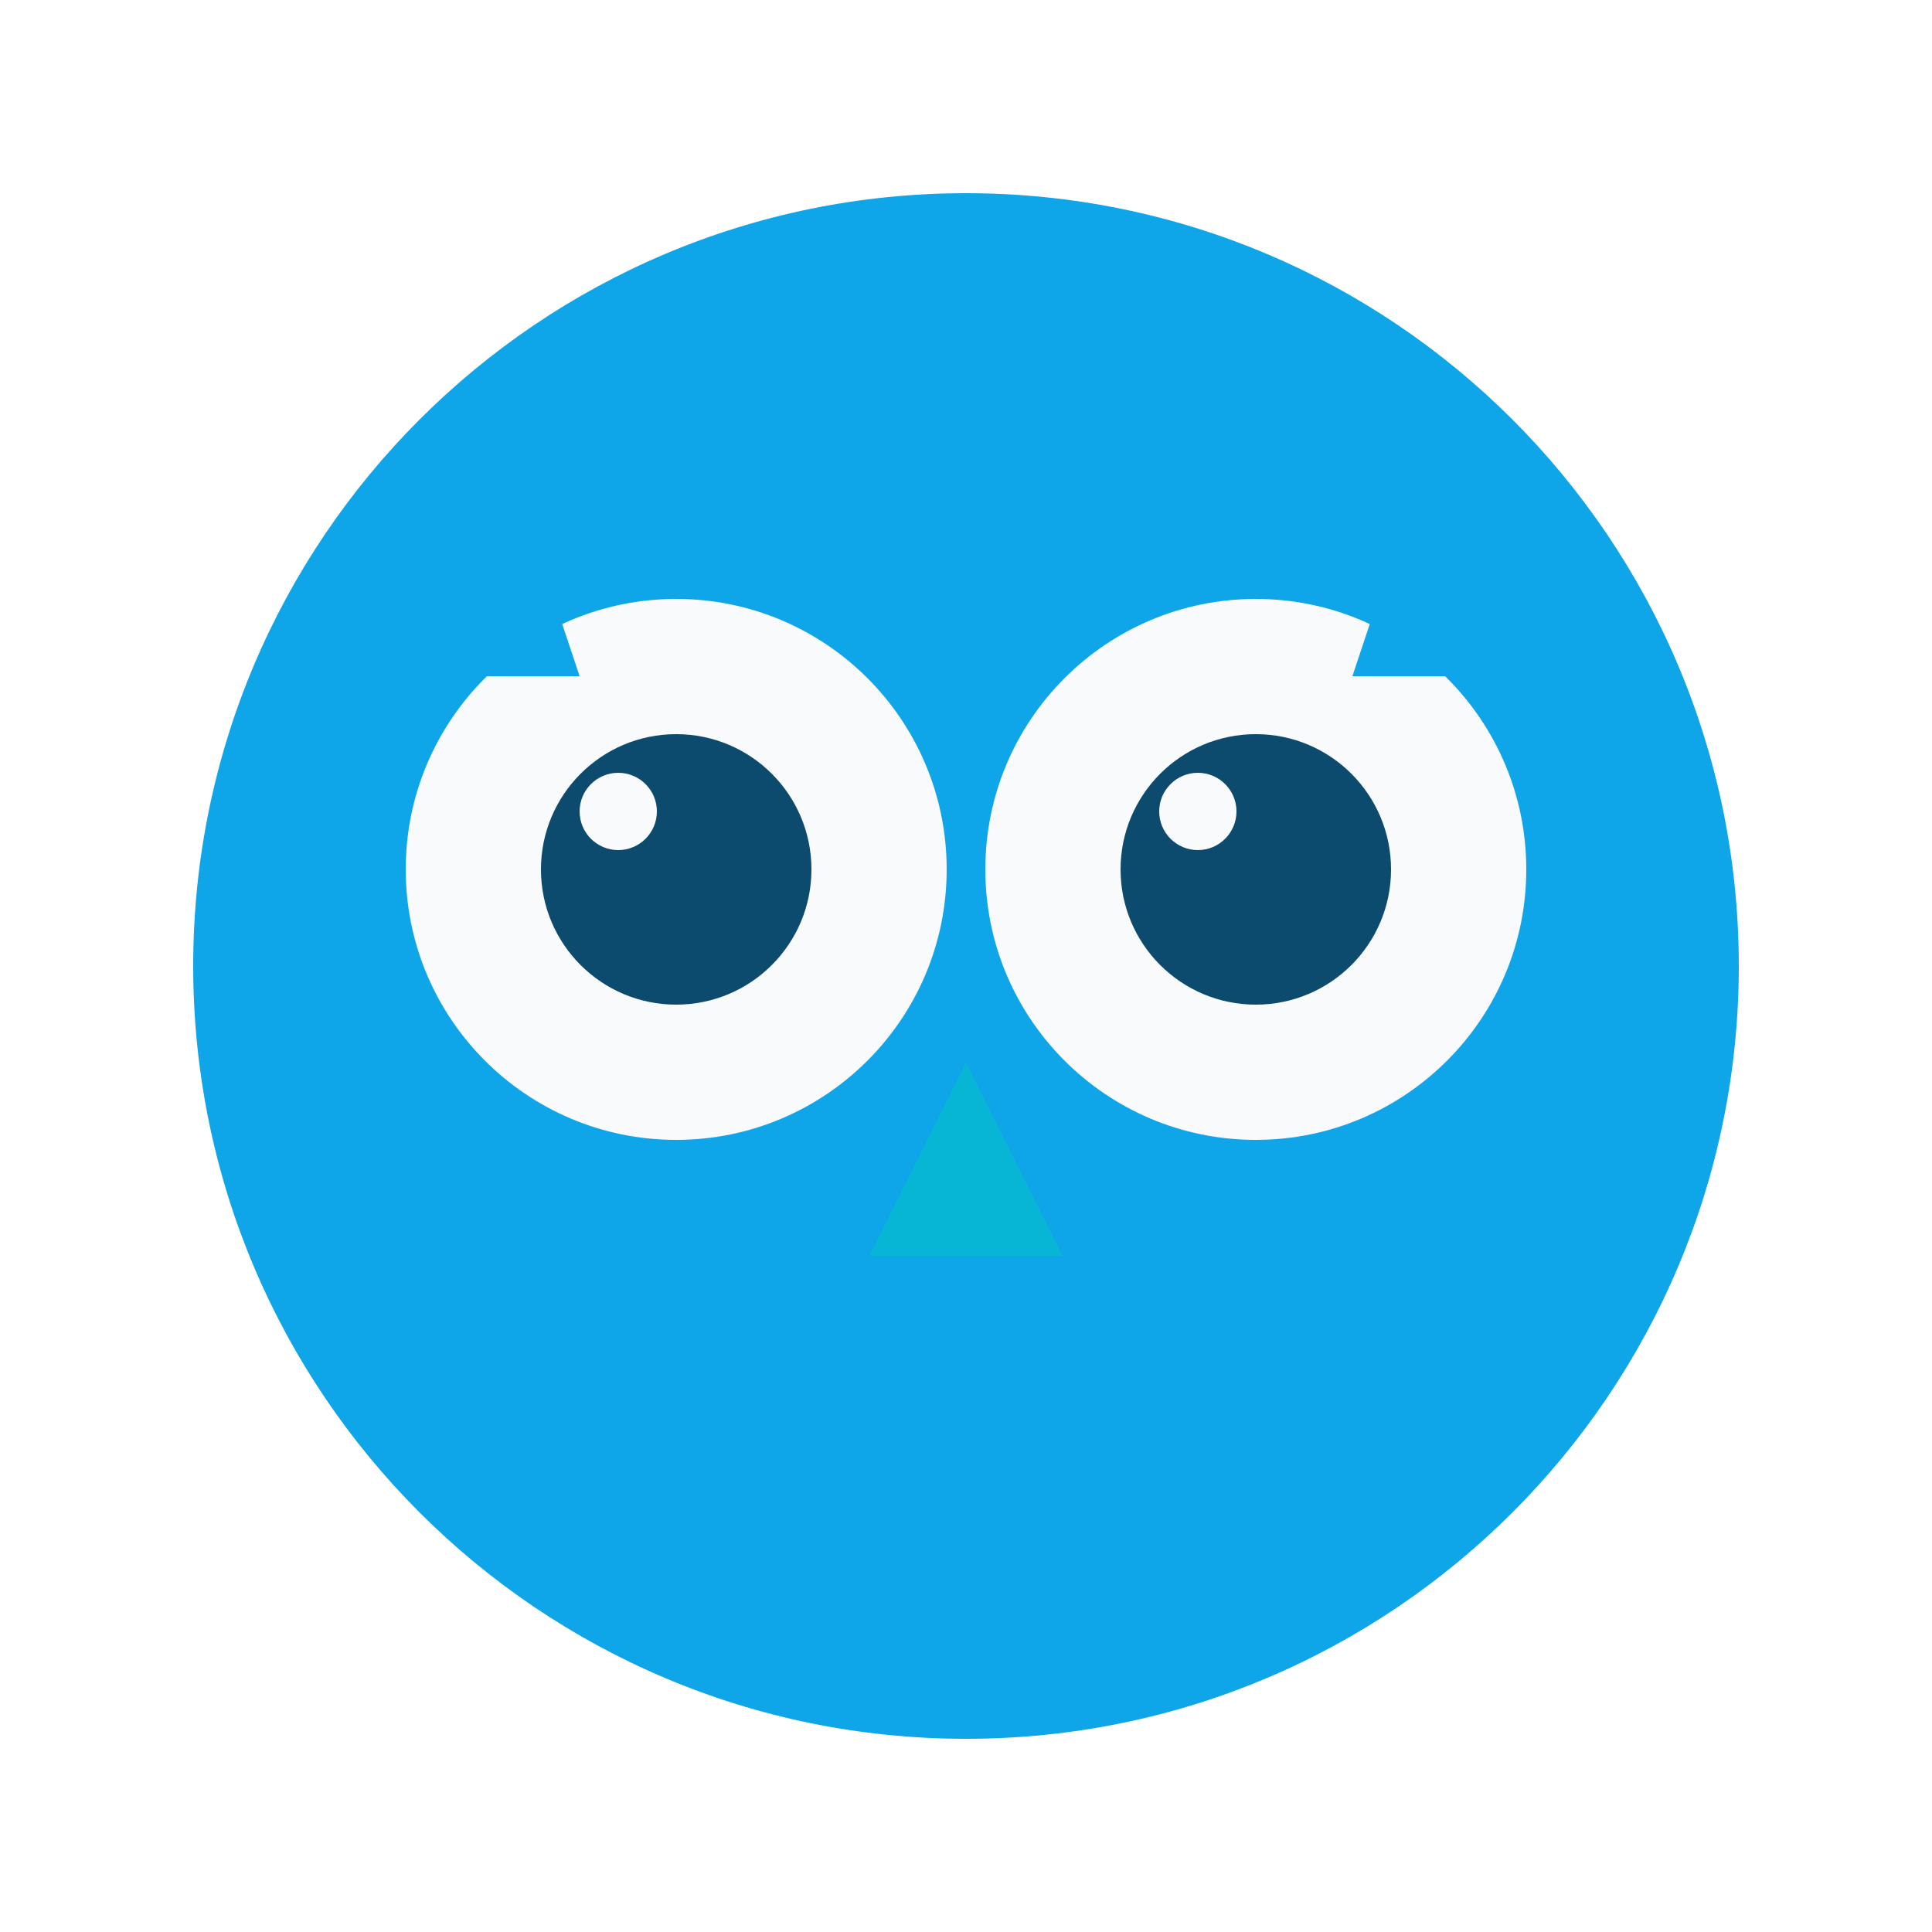
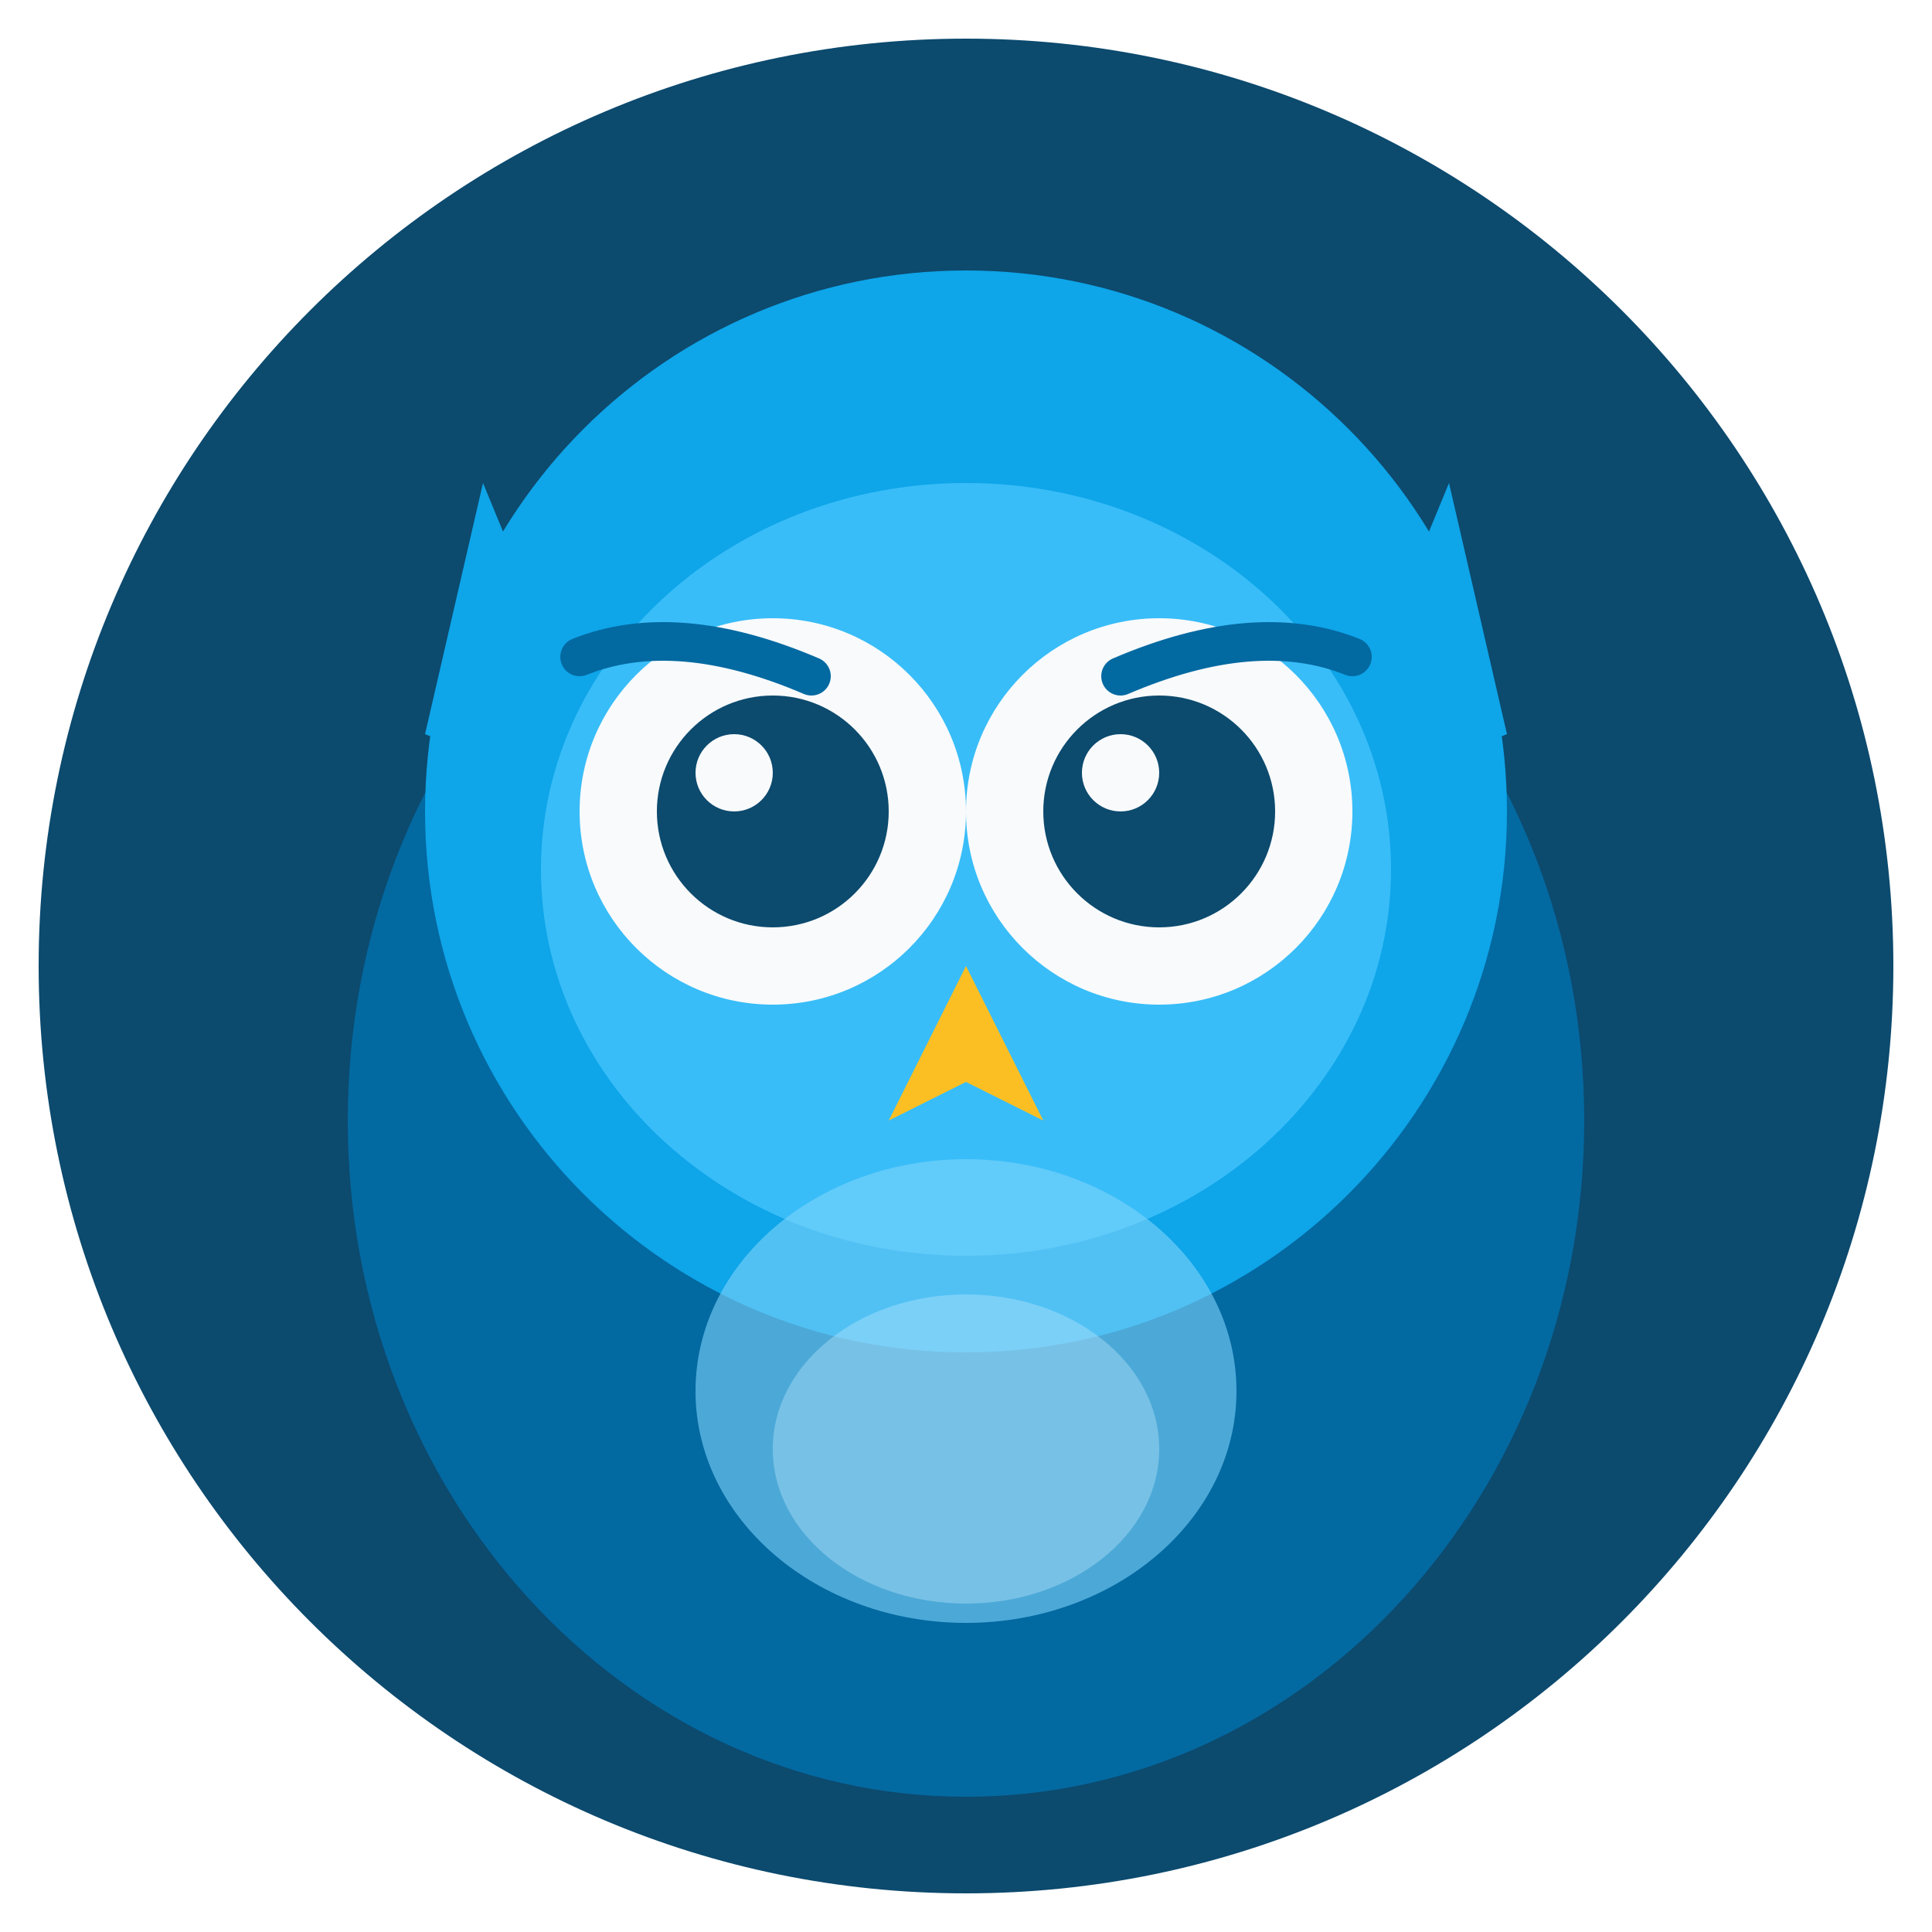
<svg xmlns="http://www.w3.org/2000/svg" viewBox="0 0 100 100" fill="none">
-   <circle cx="50" cy="50" r="40" fill="#0ea5e9" />
-   <circle cx="35" cy="45" r="14" fill="#f8fafc" />
-   <circle cx="35" cy="45" r="7" fill="#0c4a6e" />
-   <circle cx="32" cy="42" r="2" fill="#f8fafc" />
-   <circle cx="65" cy="45" r="14" fill="#f8fafc" />
-   <circle cx="65" cy="45" r="7" fill="#0c4a6e" />
-   <circle cx="62" cy="42" r="2" fill="#f8fafc" />
-   <polygon points="50,55 45,65 55,65" fill="#06b6d4" />
-   <polygon points="25,20 30,35 20,35" fill="#0ea5e9" />
-   <polygon points="75,20 80,35 70,35" fill="#0ea5e9" />
+   <circle cx="50" cy="50" r="48" fill="#0c4a6e" />
+   <ellipse cx="50" cy="58" rx="32" ry="35" fill="#0369a1" />
+   <circle cx="50" cy="42" r="28" fill="#0ea5e9" />
+   <path d="M25 25 L32 42 L22 38 Z" fill="#0ea5e9" />
+   <path d="M75 25 L68 42 L78 38 Z" fill="#0ea5e9" />
+   <ellipse cx="50" cy="45" rx="22" ry="20" fill="#38bdf8" />
+   <circle cx="40" cy="42" r="10" fill="#f8fafc" />
+   <circle cx="40" cy="42" r="6" fill="#0c4a6e" />
+   <circle cx="38" cy="40" r="2" fill="#f8fafc" />
+   <circle cx="60" cy="42" r="10" fill="#f8fafc" />
+   <circle cx="60" cy="42" r="6" fill="#0c4a6e" />
+   <circle cx="58" cy="40" r="2" fill="#f8fafc" />
+   <path d="M30 34 Q35 32 42 35" stroke="#0369a1" stroke-width="2" fill="none" stroke-linecap="round" />
+   <path d="M70 34 Q65 32 58 35" stroke="#0369a1" stroke-width="2" fill="none" stroke-linecap="round" />
+   <path d="M50 50 L46 58 L50 56 L54 58 Z" fill="#fbbf24" />
+   <ellipse cx="50" cy="72" rx="14" ry="12" fill="#7dd3fc" opacity="0.6" />
+   <ellipse cx="50" cy="75" rx="10" ry="8" fill="#bae6fd" opacity="0.4" />
</svg>
